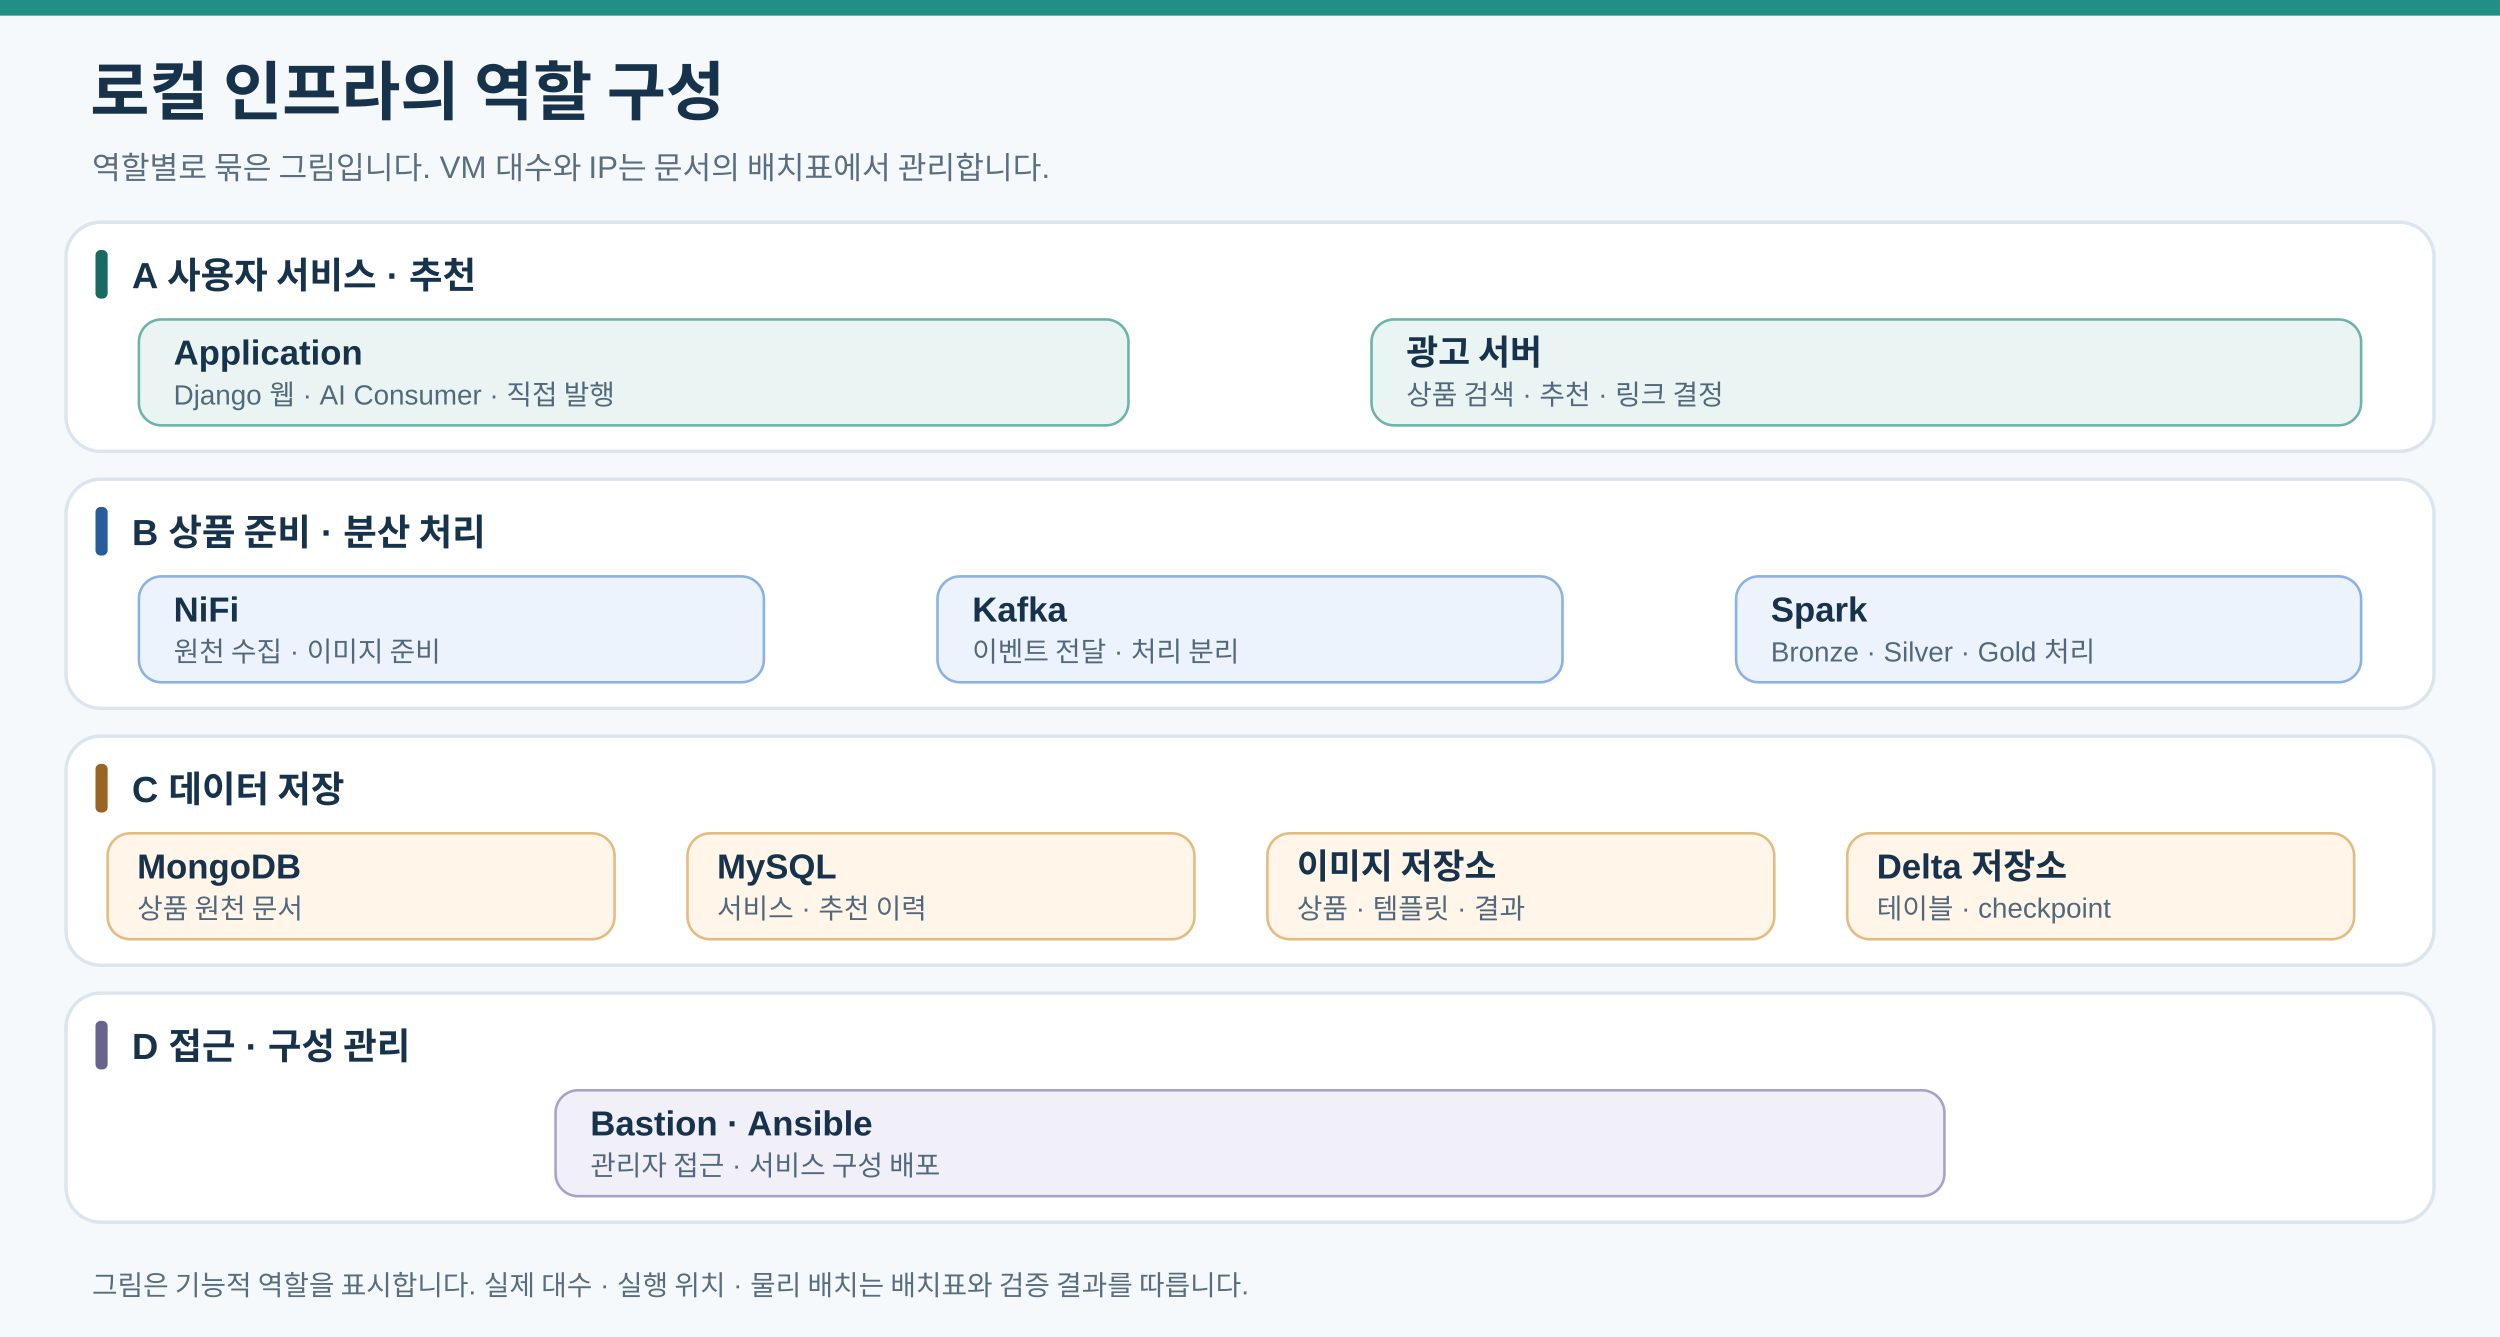
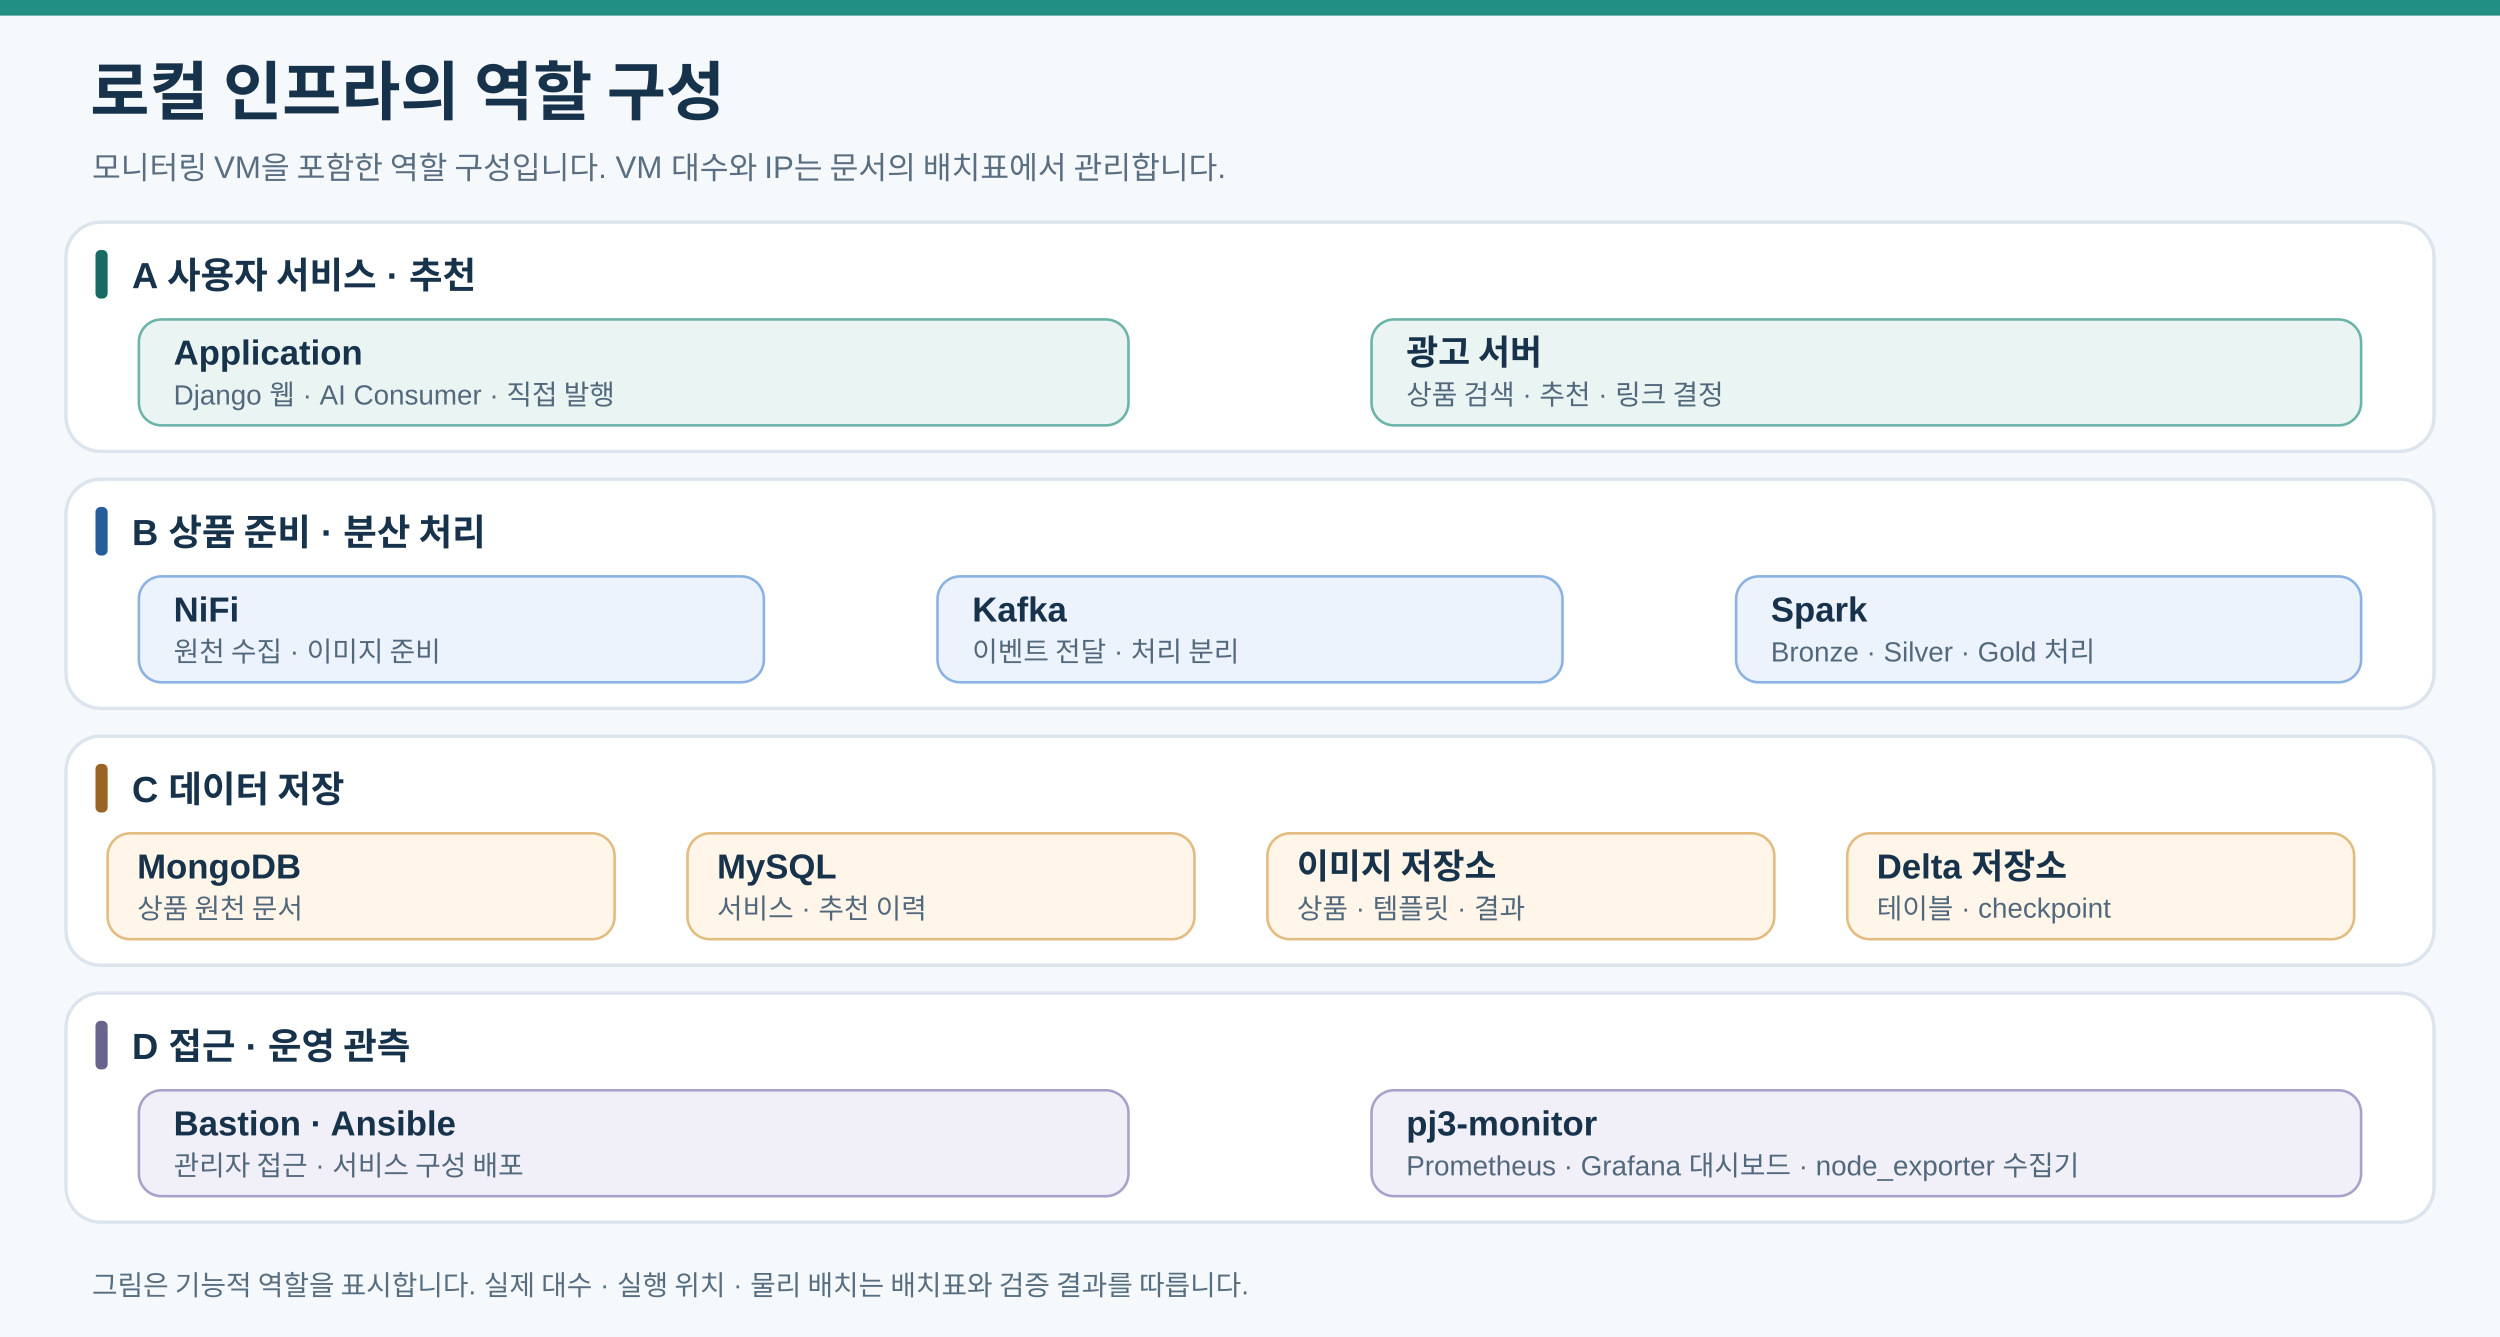
<svg xmlns="http://www.w3.org/2000/svg" width="1440" height="770" viewBox="0 0 1440 770" role="img" aria-labelledby="title desc">
  <defs>
    <style>
text{font-family:"Malgun Gothic","Noto Sans KR",Arial,sans-serif;fill:#17324b}
.title{font-size:37px;font-weight:700}.sub{font-size:18px;fill:#596e80}
.lane-title{font-size:21px;font-weight:700}.card-title{font-size:20px;font-weight:700}
.card-body{font-size:16px;fill:#52697d}.note{font-size:16px;fill:#576e80}
</style>
  </defs>
  <rect width="1440" height="770" fill="#f6f9fc" />
  <rect width="1440" height="9" fill="#218f83" />
  <text class="title" x="52" y="66">로컬 인프라의 역할 구성</text>
-   <text class="sub" x="53" y="103">역할별로 묶은 그림입니다. VM 대수와 IP는 문서의 배치표에서 관리합니다.</text>
+   <text class="sub" x="53" y="103">모니터링 VM을 포함한 역할 구성입니다. VM 대수와 IP는 문서의 배치표에서 관리합니다.</text>
  <rect x="38" y="128" width="1364" height="132" rx="20" fill="#fff" stroke="#dce5ed" stroke-width="2" />
  <rect x="55" y="144" width="7" height="28" rx="3" fill="#176b63" />
  <text class="lane-title" x="76" y="166">A  사용자 서비스 · 추천</text>
  <rect x="80" y="184" width="570" height="61" rx="13" fill="#eaf5f3" stroke="#6cb4a8" stroke-width="1.5" />
  <text class="card-title" x="100" y="210">Application</text>
  <text class="card-body" x="100" y="233">Django 웹 · AI Consumer · 직접 발행</text>
  <rect x="790" y="184" width="570" height="61" rx="13" fill="#eaf5f3" stroke="#6cb4a8" stroke-width="1.5" />
  <text class="card-title" x="810" y="210">광고 서버</text>
  <text class="card-body" x="810" y="233">상품 검색 · 추천 · 링크 결정</text>
  <rect x="38" y="276" width="1364" height="132" rx="20" fill="#fff" stroke="#dce5ed" stroke-width="2" />
  <rect x="55" y="292" width="7" height="28" rx="3" fill="#285d9b" />
  <text class="lane-title" x="76" y="314">B  상품 준비 · 분산 처리</text>
  <rect x="80" y="332" width="360" height="61" rx="13" fill="#edf3fd" stroke="#8bb2e3" stroke-width="1.5" />
  <text class="card-title" x="100" y="358">NiFi</text>
  <text class="card-body" x="100" y="381">원천 수집 · 이미지 준비</text>
  <rect x="540" y="332" width="360" height="61" rx="13" fill="#edf3fd" stroke="#8bb2e3" stroke-width="1.5" />
  <text class="card-title" x="560" y="358">Kafka</text>
  <text class="card-body" x="560" y="381">이벤트 전달 · 처리 분리</text>
  <rect x="1000" y="332" width="360" height="61" rx="13" fill="#edf3fd" stroke="#8bb2e3" stroke-width="1.5" />
  <text class="card-title" x="1020" y="358">Spark</text>
  <text class="card-body" x="1020" y="381">Bronze · Silver · Gold 처리</text>
  <rect x="38" y="424" width="1364" height="132" rx="20" fill="#fff" stroke="#dce5ed" stroke-width="2" />
  <rect x="55" y="440" width="7" height="28" rx="3" fill="#9a6422" />
  <text class="lane-title" x="76" y="462">C  데이터 저장</text>
  <rect x="62" y="480" width="292" height="61" rx="13" fill="#fff5e8" stroke="#e2bc80" stroke-width="1.5" />
  <text class="card-title" x="79" y="506">MongoDB</text>
  <text class="card-body" x="79" y="529">상품 원천 문서</text>
  <rect x="396" y="480" width="292" height="61" rx="13" fill="#fff5e8" stroke="#e2bc80" stroke-width="1.5" />
  <text class="card-title" x="413" y="506">MySQL</text>
  <text class="card-body" x="413" y="529">서비스 · 추천 이력</text>
  <rect x="730" y="480" width="292" height="61" rx="13" fill="#fff5e8" stroke="#e2bc80" stroke-width="1.5" />
  <text class="card-title" x="747" y="506">이미지 저장소</text>
  <text class="card-body" x="747" y="529">상품 · 템플릿 · 결과</text>
  <rect x="1064" y="480" width="292" height="61" rx="13" fill="#fff5e8" stroke="#e2bc80" stroke-width="1.5" />
  <text class="card-title" x="1081" y="506">Delta 저장소</text>
  <text class="card-body" x="1081" y="529">테이블 · checkpoint</text>
  <rect x="38" y="572" width="1364" height="132" rx="20" fill="#fff" stroke="#dce5ed" stroke-width="2" />
  <rect x="55" y="588" width="7" height="28" rx="3" fill="#69648e" />
-   <text class="lane-title" x="76" y="610">D  접근 · 구성 관리</text>
-   <rect x="320" y="628" width="800" height="61" rx="13" fill="#f1eff8" stroke="#aaa1cb" stroke-width="1.5" />
-   <text class="card-title" x="340" y="654">Bastion · Ansible</text>
-   <text class="card-body" x="340" y="677">관리자 접근 · 서비스 구성 배포</text>
+   <text class="lane-title" x="76" y="610">D  접근 · 운영 관측</text>
+   <rect x="80" y="628" width="570" height="61" rx="13" fill="#f1eff8" stroke="#aaa1cb" stroke-width="1.5" />
+   <text class="card-title" x="100" y="654">Bastion · Ansible</text>
+   <text class="card-body" x="100" y="677">관리자 접근 · 서비스 구성 배포</text>
+   <rect x="790" y="628" width="570" height="61" rx="13" fill="#f1eff8" stroke="#aaa1cb" stroke-width="1.5" />
+   <text class="card-title" x="810" y="654">pj3-monitor</text>
+   <text class="card-body" x="810" y="677">Prometheus · Grafana 대시보드 · node_exporter 수집기</text>
  <text class="note" x="53" y="746">그림은 기능적 역할을 표시합니다. 실제 대수 · 실행 위치 · 물리 배치는 배치표와 검증 결과를 따릅니다.</text>
</svg>
